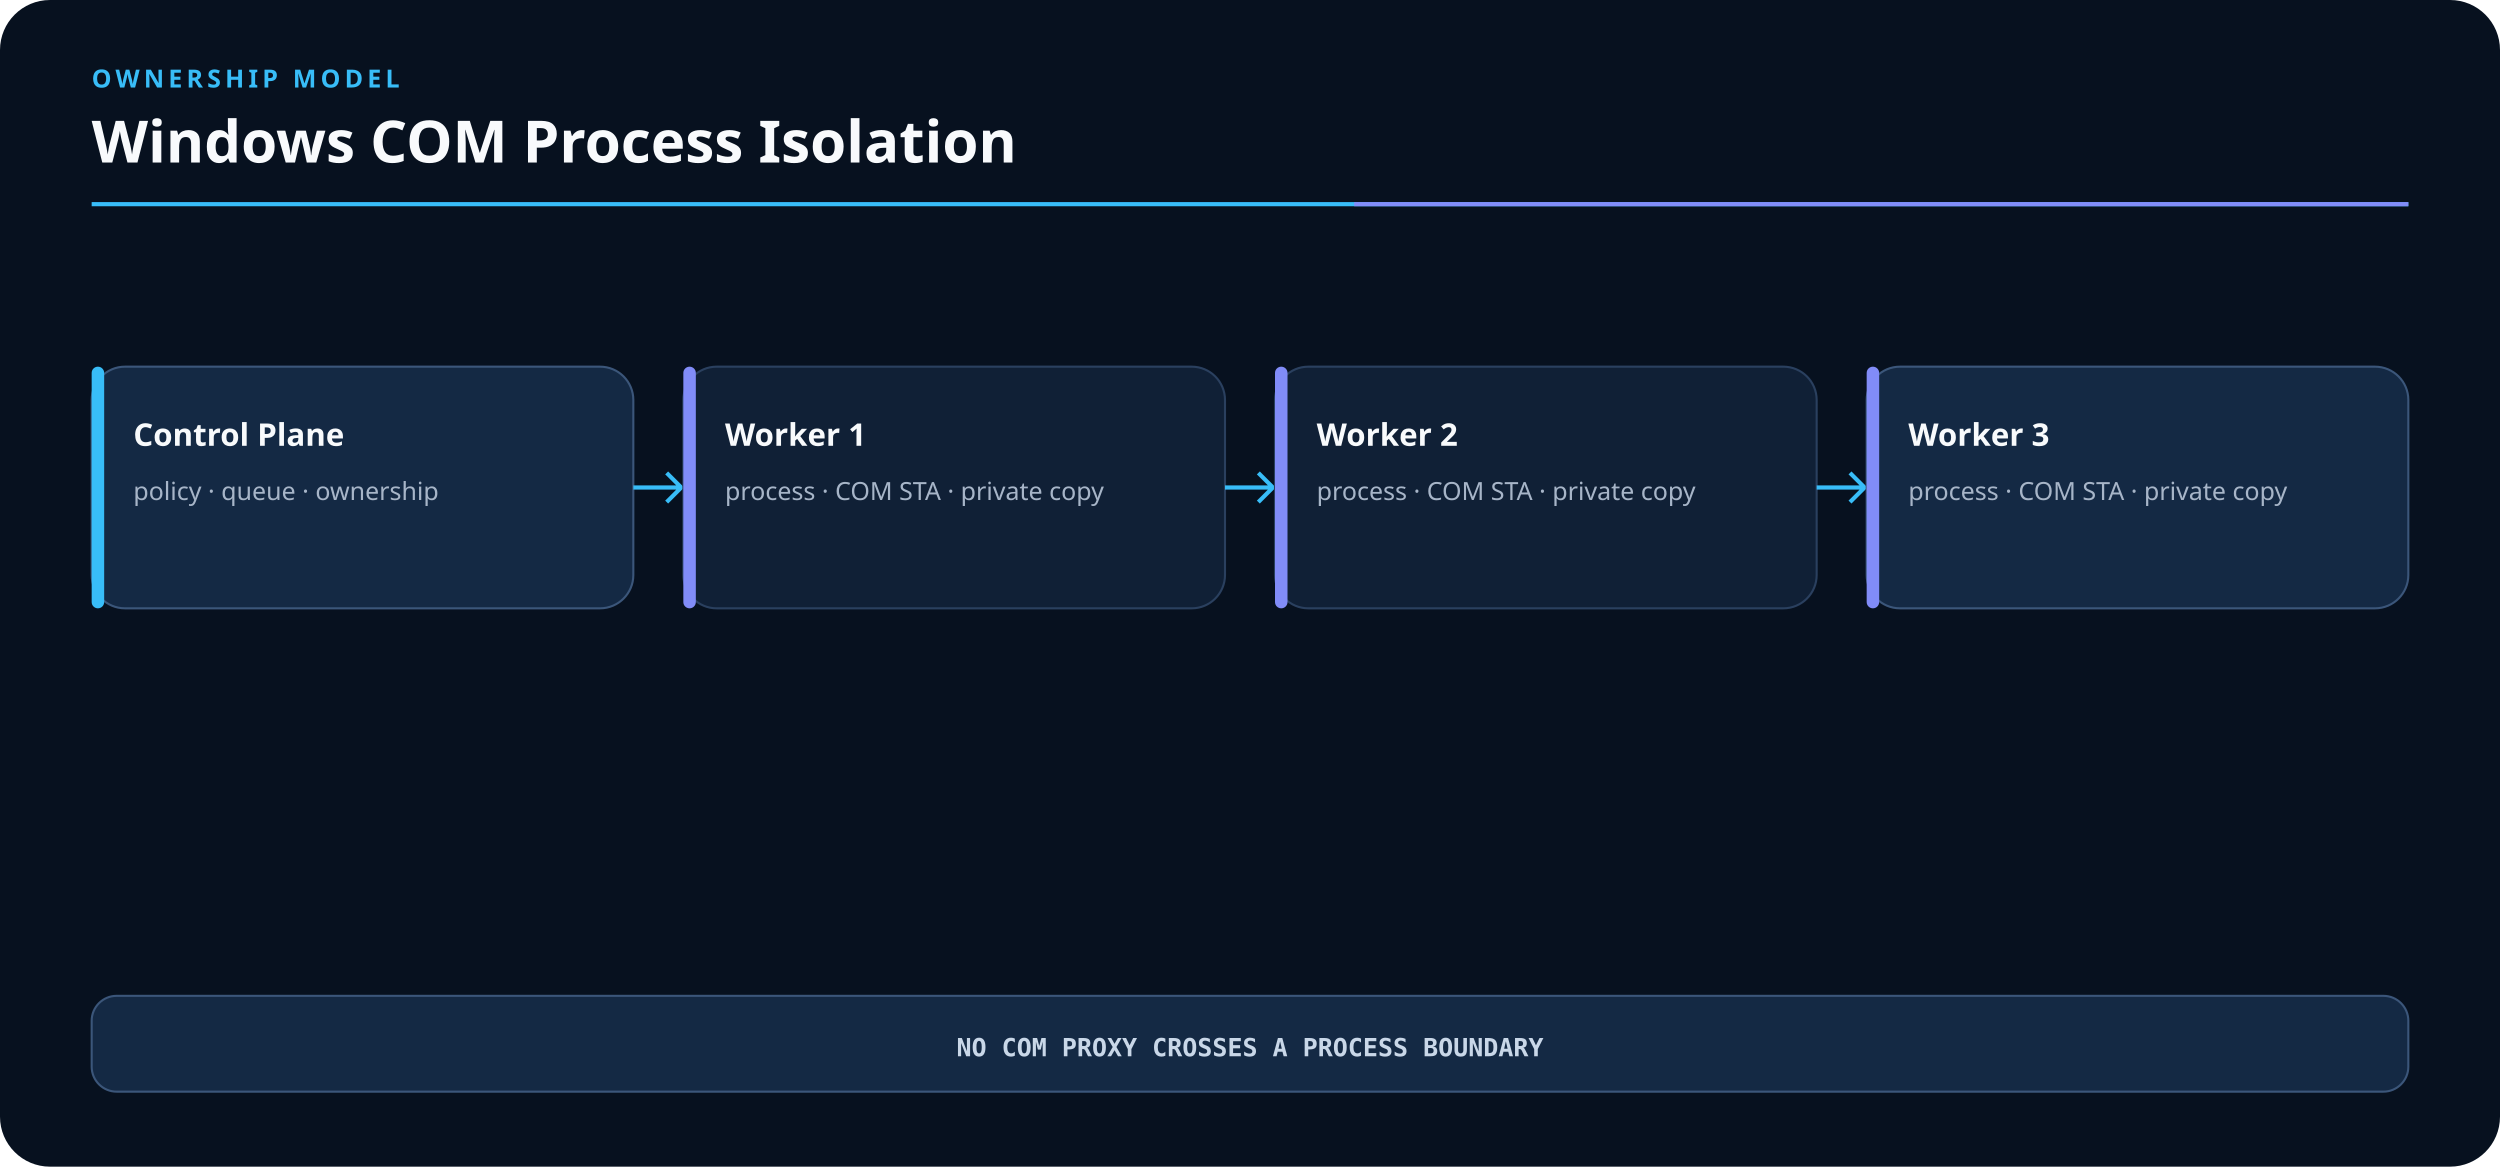
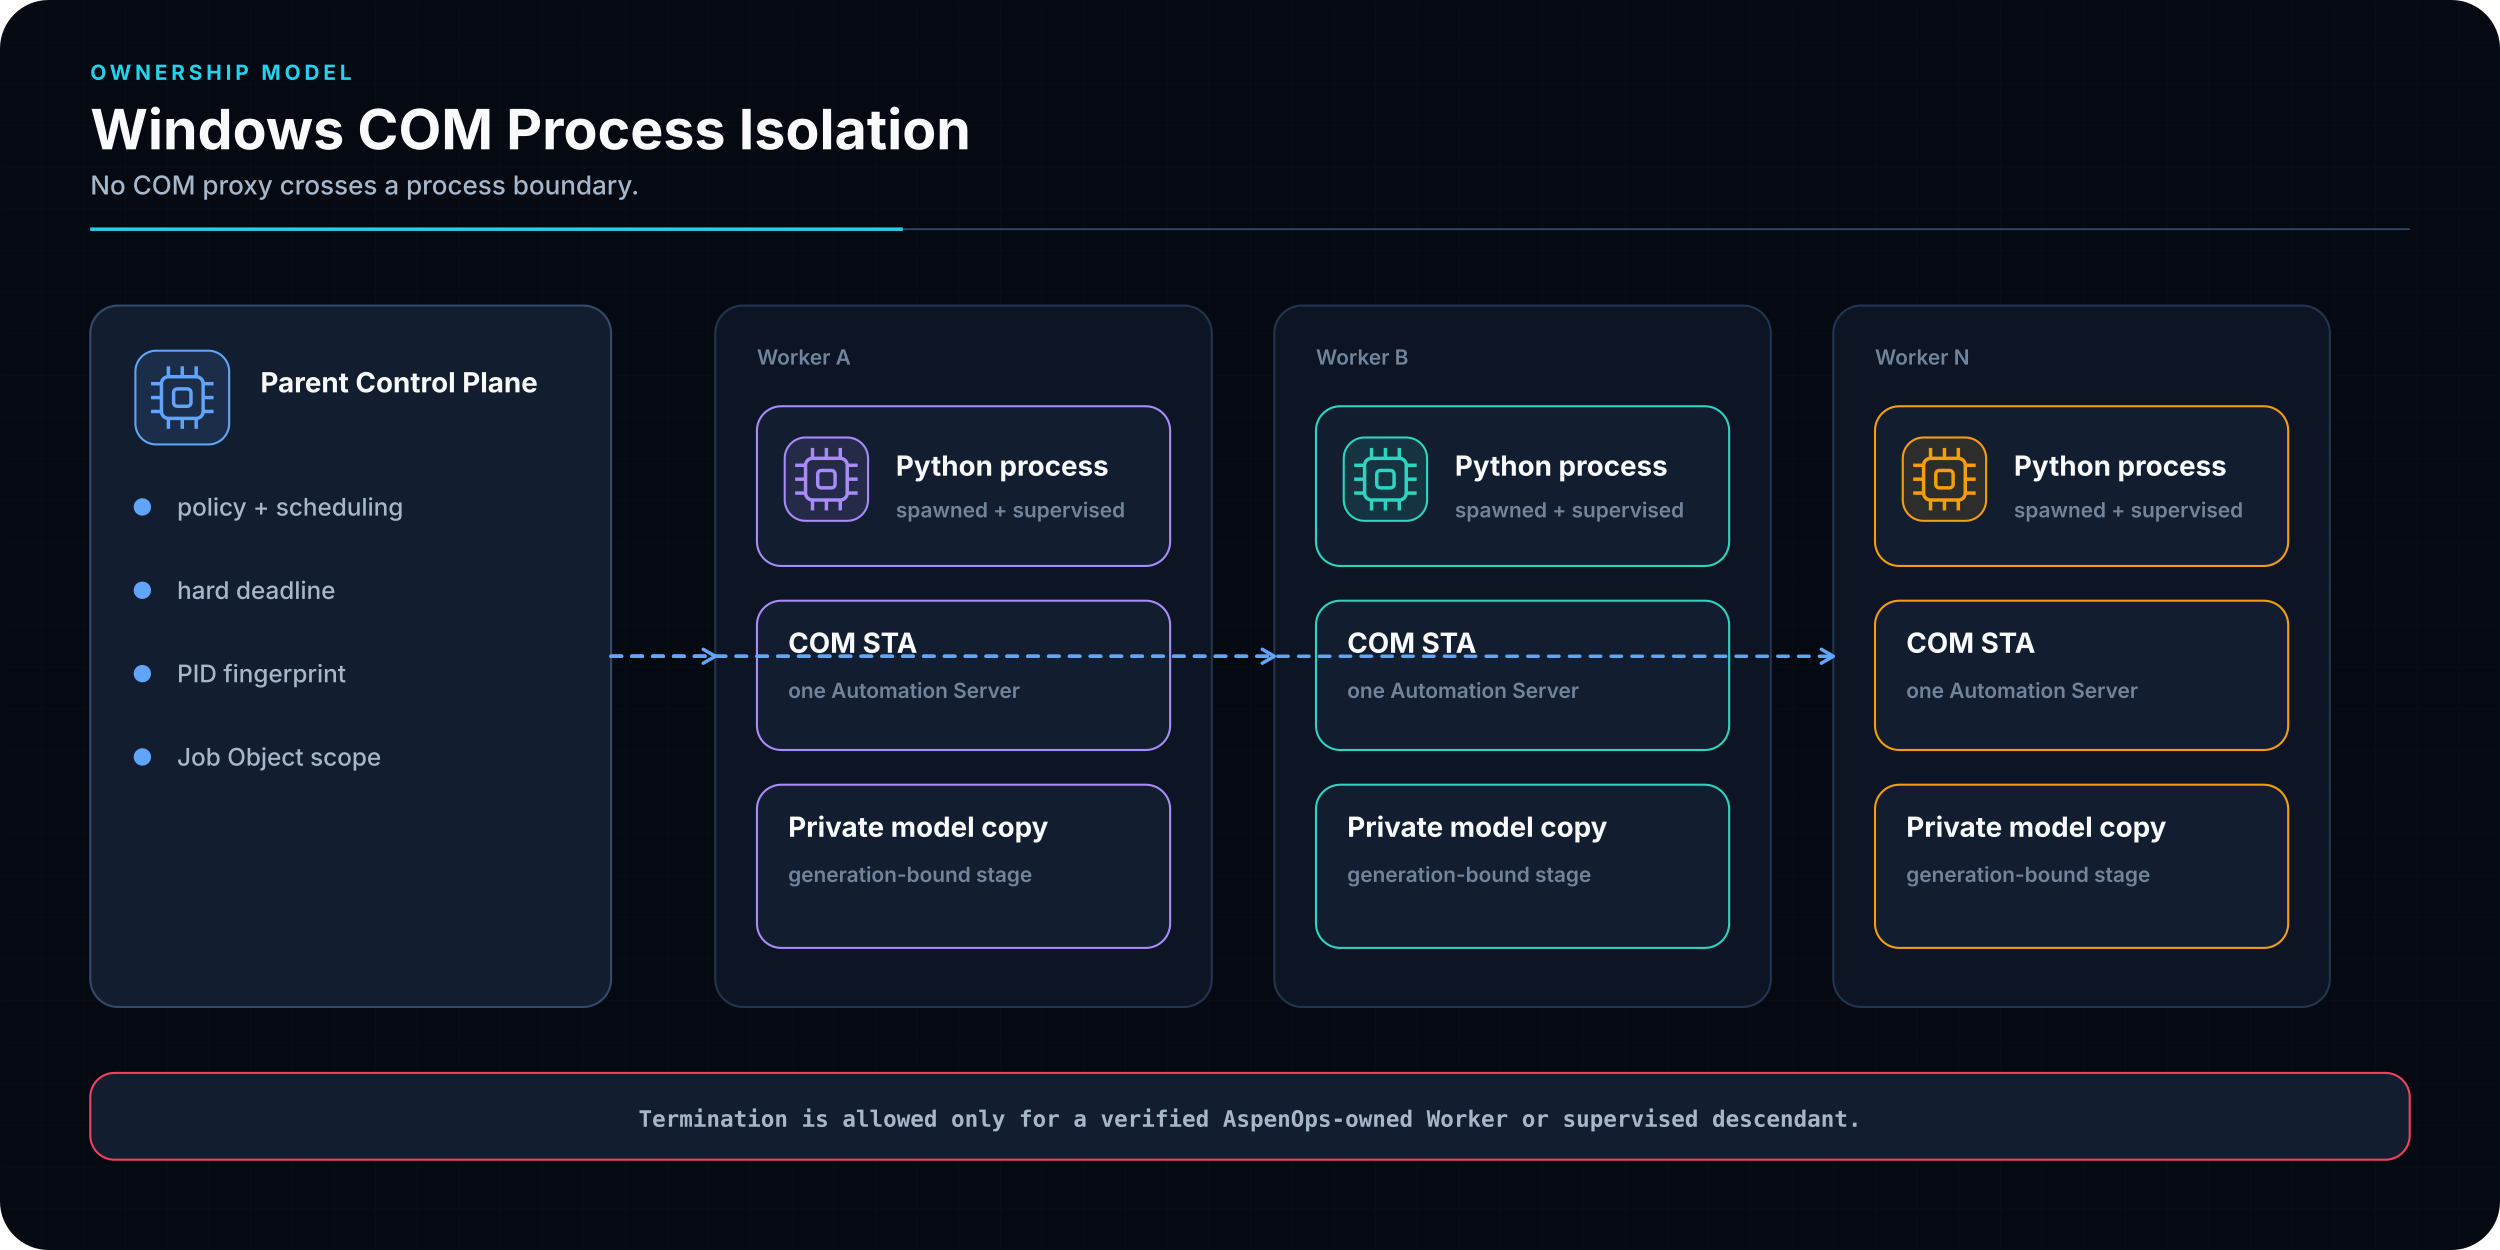
- <svg xmlns="http://www.w3.org/2000/svg" viewBox="0 0 1200 560" role="img" aria-labelledby="title desc">
-   <style>.h{font:700 28px system-ui,sans-serif;fill:#F8FAFC}.e{font:700 12px system-ui,sans-serif;fill:#38BDF8;letter-spacing:2px}.l{font:650 15px system-ui,sans-serif;fill:#F8FAFC}.s{font:500 12px system-ui,sans-serif;fill:#A7B5C8}.m{font:600 12px monospace;fill:#C9D7E8}.c{fill:#102036;stroke:#2A405F}.d{fill:#142944;stroke:#3B567A}</style>
-   <rect width="1200" height="560" rx="24" fill="#07111F" />
-   <text x="44" y="42" class="e">OWNERSHIP MODEL</text>
-   <text x="44" y="78" class="h">Windows COM Process Isolation</text>
-   <path d="M44 98H1156" stroke="#38BDF8" stroke-width="2" />
-   <path d="M650 98H1156" stroke="#818CF8" stroke-width="2" />
-   <rect x="44.0" y="176" width="260.0" height="116" rx="16" class="d" />
-   <rect x="44.0" y="176" width="6" height="116" rx="3" fill="#38BDF8" />
-   <text x="64.0" y="214" class="l">Control Plane</text>
-   <text x="64.0" y="240" class="s">policy · queue · ownership</text>
-   <path d="M304.0 234.0h23m-7-7 7 7-7 7" fill="none" stroke="#38BDF8" stroke-width="2" />
-   <rect x="328.0" y="176" width="260.0" height="116" rx="16" class="c" />
-   <rect x="328.0" y="176" width="6" height="116" rx="3" fill="#818CF8" />
-   <text x="348.0" y="214" class="l">Worker 1</text>
-   <text x="348.0" y="240" class="s">process · COM STA · private copy</text>
-   <path d="M588.0 234.0h23m-7-7 7 7-7 7" fill="none" stroke="#38BDF8" stroke-width="2" />
-   <rect x="612.0" y="176" width="260.0" height="116" rx="16" class="c" />
-   <rect x="612.0" y="176" width="6" height="116" rx="3" fill="#818CF8" />
-   <text x="632.0" y="214" class="l">Worker 2</text>
-   <text x="632.0" y="240" class="s">process · COM STA · private copy</text>
-   <path d="M872.0 234.0h23m-7-7 7 7-7 7" fill="none" stroke="#38BDF8" stroke-width="2" />
-   <rect x="896.0" y="176" width="260.0" height="116" rx="16" class="d" />
-   <rect x="896.0" y="176" width="6" height="116" rx="3" fill="#818CF8" />
-   <text x="916.0" y="214" class="l">Worker 3</text>
-   <text x="916.0" y="240" class="s">process · COM STA · private copy</text>
-   <rect x="44" y="478" width="1112" height="46" rx="12" class="d" />
-   <text x="600" y="507" class="m" text-anchor="middle">NO COM PROXY CROSSES A PROCESS BOUNDARY</text>
+ <svg xmlns="http://www.w3.org/2000/svg" viewBox="0 0 1440 720" role="img" aria-labelledby="title desc" data-design-system="ui-ux-pro-max" data-visual-version="3">
+   <style>
+ .txt{font-family:Inter,"Segoe UI",Arial,sans-serif;fill:#F8FAFC}
+ .mono{font-family:"JetBrains Mono",Consolas,monospace;fill:#A7B7CA}
+ .eyebrow{font-family:Inter,"Segoe UI",Arial,sans-serif;font-size:12px;font-weight:700;letter-spacing:2.2px;fill:#22D3EE}
+ .title{font-family:Inter,"Segoe UI",Arial,sans-serif;font-size:32px;font-weight:700;fill:#F8FAFC}
+ .subtitle{font-family:Inter,"Segoe UI",Arial,sans-serif;font-size:15px;font-weight:500;fill:#A7B7CA}
+ .label{font-family:Inter,"Segoe UI",Arial,sans-serif;font-size:16px;font-weight:700;fill:#F8FAFC}
+ .body{font-family:Inter,"Segoe UI",Arial,sans-serif;font-size:14px;font-weight:500;fill:#A7B7CA}
+ .small{font-family:Inter,"Segoe UI",Arial,sans-serif;font-size:12px;font-weight:600;fill:#71849B}
+ .code{font-family:"JetBrains Mono",Consolas,monospace;font-size:13px;font-weight:600;fill:#A7B7CA}
+ .value{font-family:"JetBrains Mono",Consolas,monospace;font-size:21px;font-weight:700;fill:#F8FAFC}
+ .panel{fill:#0D1524;stroke:#23344E;stroke-width:1.2}
+ .panel2{fill:#121E30;stroke:#334A6B;stroke-width:1.2}
+ .gridline{stroke:#23344E;stroke-width:1;opacity:.55}
+ .arrow{fill:none;stroke:#60A5FA;stroke-width:2;stroke-linecap:round;stroke-linejoin:round}
+ .arrow2{fill:none;stroke:#22D3EE;stroke-width:2;stroke-linecap:round;stroke-linejoin:round}
+ </style>
+   <rect width="1440" height="720" rx="28" fill="#050A12" />
+   <defs>
+     <pattern id="microgrid" width="24" height="24" patternUnits="userSpaceOnUse">
+       <path d="M24 0H0V24" fill="none" stroke="#23344E" stroke-width=".6" opacity=".22" />
+     </pattern>
+   </defs>
+   <rect x="1" y="1" width="1438" height="718" rx="27" fill="url(#microgrid)" opacity=".45" />
+   <text x="52" y="46" class="eyebrow">OWNERSHIP MODEL</text>
+   <text x="52" y="86" class="title">Windows COM Process Isolation</text>
+   <text x="52" y="112" class="subtitle">No COM proxy crosses a process boundary.</text>
+   <path d="M52 132H1388" stroke="#334A6B" stroke-width="1" />
+   <path d="M52 132H520" stroke="#22D3EE" stroke-width="2" />
+   <rect x="52" y="176" width="300" height="404" rx="16" class="panel2" />
+   <rect x="78" y="202" width="54" height="54" rx="12" fill="#60A5FA" fill-opacity=".12" stroke="#60A5FA" stroke-width="1.2" />
+   <rect x="93.0" y="217.0" width="24" height="24" rx="4" fill="none" stroke="#60A5FA" stroke-width="2" />
+   <rect x="100.0" y="224.0" width="10" height="10" rx="2" fill="none" stroke="#60A5FA" stroke-width="2" />
+   <path d="M97.0 211.0v6M97.0 241.0v6M87.0 221.0h6M117.0 221.0h6" stroke="#60A5FA" stroke-width="2" />
+   <path d="M105.0 211.0v6M105.0 241.0v6M87.0 229.0h6M117.0 229.0h6" stroke="#60A5FA" stroke-width="2" />
+   <path d="M113.0 211.0v6M113.0 241.0v6M87.0 237.0h6M117.0 237.0h6" stroke="#60A5FA" stroke-width="2" />
+   <text x="150" y="226" class="label">Parent Control Plane</text>
+   <circle cx="82" cy="292" r="5" fill="#60A5FA" />
+   <text x="102" y="297" class="body">policy + scheduling</text>
+   <circle cx="82" cy="340" r="5" fill="#60A5FA" />
+   <text x="102" y="345" class="body">hard deadline</text>
+   <circle cx="82" cy="388" r="5" fill="#60A5FA" />
+   <text x="102" y="393" class="body">PID fingerprint</text>
+   <circle cx="82" cy="436" r="5" fill="#60A5FA" />
+   <text x="102" y="441" class="body">Job Object scope</text>
+   <rect x="412" y="176" width="286" height="404" rx="16" class="panel" />
+   <text x="436" y="210" class="small">Worker A</text>
+   <rect x="436" y="234" width="238" height="92" rx="14" fill="#121E30" stroke="#A78BFA" stroke-width="1.2" />
+   <rect x="452" y="252" width="48" height="48" rx="12" fill="#A78BFA" fill-opacity=".12" stroke="#A78BFA" stroke-width="1.2" />
+   <rect x="464.0" y="264.0" width="24" height="24" rx="4" fill="none" stroke="#A78BFA" stroke-width="2" />
+   <rect x="471.0" y="271.0" width="10" height="10" rx="2" fill="none" stroke="#A78BFA" stroke-width="2" />
+   <path d="M468.0 258.0v6M468.0 288.0v6M458.0 268.0h6M488.0 268.0h6" stroke="#A78BFA" stroke-width="2" />
+   <path d="M476.0 258.0v6M476.0 288.0v6M458.0 276.0h6M488.0 276.0h6" stroke="#A78BFA" stroke-width="2" />
+   <path d="M484.0 258.0v6M484.0 288.0v6M458.0 284.0h6M488.0 284.0h6" stroke="#A78BFA" stroke-width="2" />
+   <text x="516" y="274" class="label">Python process</text>
+   <text x="516" y="298" class="small">spawned + supervised</text>
+   <rect x="436" y="346" width="238" height="86" rx="14" fill="#121E30" stroke="#A78BFA" stroke-width="1.2" />
+   <text x="454" y="376" class="label">COM STA</text>
+   <text x="454" y="402" class="small">one Automation Server</text>
+   <rect x="436" y="452" width="238" height="94" rx="14" fill="#121E30" stroke="#A78BFA" stroke-width="1.2" />
+   <text x="454" y="482" class="label">Private model copy</text>
+   <text x="454" y="508" class="small">generation-bound stage</text>
+   <path d="M352 378L412 378" fill="none" stroke="#60A5FA" stroke-width="2" stroke-linecap="round" stroke-dasharray="6 6" />
+   <path d="M412 378L405.1 382.0M412 378L405.1 374.0" fill="none" stroke="#60A5FA" stroke-width="2" stroke-linecap="round" />
+   <rect x="734" y="176" width="286" height="404" rx="16" class="panel" />
+   <text x="758" y="210" class="small">Worker B</text>
+   <rect x="758" y="234" width="238" height="92" rx="14" fill="#121E30" stroke="#2DD4BF" stroke-width="1.2" />
+   <rect x="774" y="252" width="48" height="48" rx="12" fill="#2DD4BF" fill-opacity=".12" stroke="#2DD4BF" stroke-width="1.2" />
+   <rect x="786.0" y="264.0" width="24" height="24" rx="4" fill="none" stroke="#2DD4BF" stroke-width="2" />
+   <rect x="793.0" y="271.0" width="10" height="10" rx="2" fill="none" stroke="#2DD4BF" stroke-width="2" />
+   <path d="M790.0 258.0v6M790.0 288.0v6M780.0 268.0h6M810.0 268.0h6" stroke="#2DD4BF" stroke-width="2" />
+   <path d="M798.0 258.0v6M798.0 288.0v6M780.0 276.0h6M810.0 276.0h6" stroke="#2DD4BF" stroke-width="2" />
+   <path d="M806.0 258.0v6M806.0 288.0v6M780.0 284.0h6M810.0 284.0h6" stroke="#2DD4BF" stroke-width="2" />
+   <text x="838" y="274" class="label">Python process</text>
+   <text x="838" y="298" class="small">spawned + supervised</text>
+   <rect x="758" y="346" width="238" height="86" rx="14" fill="#121E30" stroke="#2DD4BF" stroke-width="1.2" />
+   <text x="776" y="376" class="label">COM STA</text>
+   <text x="776" y="402" class="small">one Automation Server</text>
+   <rect x="758" y="452" width="238" height="94" rx="14" fill="#121E30" stroke="#2DD4BF" stroke-width="1.2" />
+   <text x="776" y="482" class="label">Private model copy</text>
+   <text x="776" y="508" class="small">generation-bound stage</text>
+   <path d="M352 378L734 378" fill="none" stroke="#60A5FA" stroke-width="2" stroke-linecap="round" stroke-dasharray="6 6" />
+   <path d="M734 378L727.1 382.0M734 378L727.1 374.0" fill="none" stroke="#60A5FA" stroke-width="2" stroke-linecap="round" />
+   <rect x="1056" y="176" width="286" height="404" rx="16" class="panel" />
+   <text x="1080" y="210" class="small">Worker N</text>
+   <rect x="1080" y="234" width="238" height="92" rx="14" fill="#121E30" stroke="#F59E0B" stroke-width="1.2" />
+   <rect x="1096" y="252" width="48" height="48" rx="12" fill="#F59E0B" fill-opacity=".12" stroke="#F59E0B" stroke-width="1.2" />
+   <rect x="1108.0" y="264.0" width="24" height="24" rx="4" fill="none" stroke="#F59E0B" stroke-width="2" />
+   <rect x="1115.0" y="271.0" width="10" height="10" rx="2" fill="none" stroke="#F59E0B" stroke-width="2" />
+   <path d="M1112.0 258.0v6M1112.0 288.0v6M1102.0 268.0h6M1132.0 268.0h6" stroke="#F59E0B" stroke-width="2" />
+   <path d="M1120.0 258.0v6M1120.0 288.0v6M1102.0 276.0h6M1132.0 276.0h6" stroke="#F59E0B" stroke-width="2" />
+   <path d="M1128.0 258.0v6M1128.0 288.0v6M1102.0 284.0h6M1132.0 284.0h6" stroke="#F59E0B" stroke-width="2" />
+   <text x="1160" y="274" class="label">Python process</text>
+   <text x="1160" y="298" class="small">spawned + supervised</text>
+   <rect x="1080" y="346" width="238" height="86" rx="14" fill="#121E30" stroke="#F59E0B" stroke-width="1.2" />
+   <text x="1098" y="376" class="label">COM STA</text>
+   <text x="1098" y="402" class="small">one Automation Server</text>
+   <rect x="1080" y="452" width="238" height="94" rx="14" fill="#121E30" stroke="#F59E0B" stroke-width="1.2" />
+   <text x="1098" y="482" class="label">Private model copy</text>
+   <text x="1098" y="508" class="small">generation-bound stage</text>
+   <path d="M352 378L1056 378" fill="none" stroke="#60A5FA" stroke-width="2" stroke-linecap="round" stroke-dasharray="6 6" />
+   <path d="M1056 378L1049.1 382.0M1056 378L1049.1 374.0" fill="none" stroke="#60A5FA" stroke-width="2" stroke-linecap="round" />
+   <rect x="52" y="618" width="1336" height="50" rx="14" fill="#121E30" stroke="#F43F5E" stroke-width="1.2" />
+   <text x="720" y="649" class="code" text-anchor="middle">Termination is allowed only for a verified AspenOps-owned Worker or supervised descendant.</text>
</svg>
